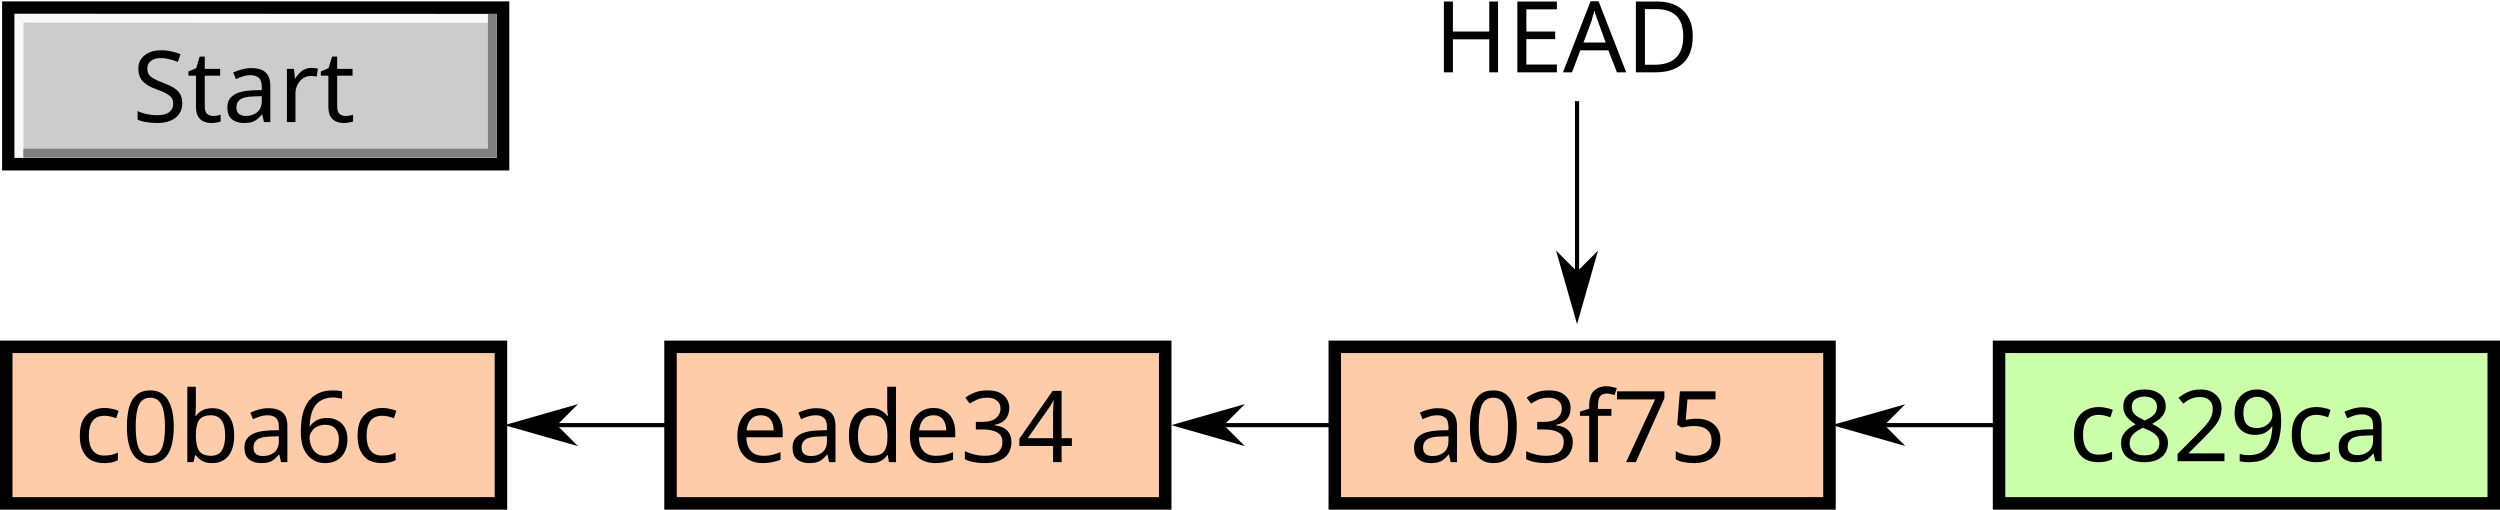
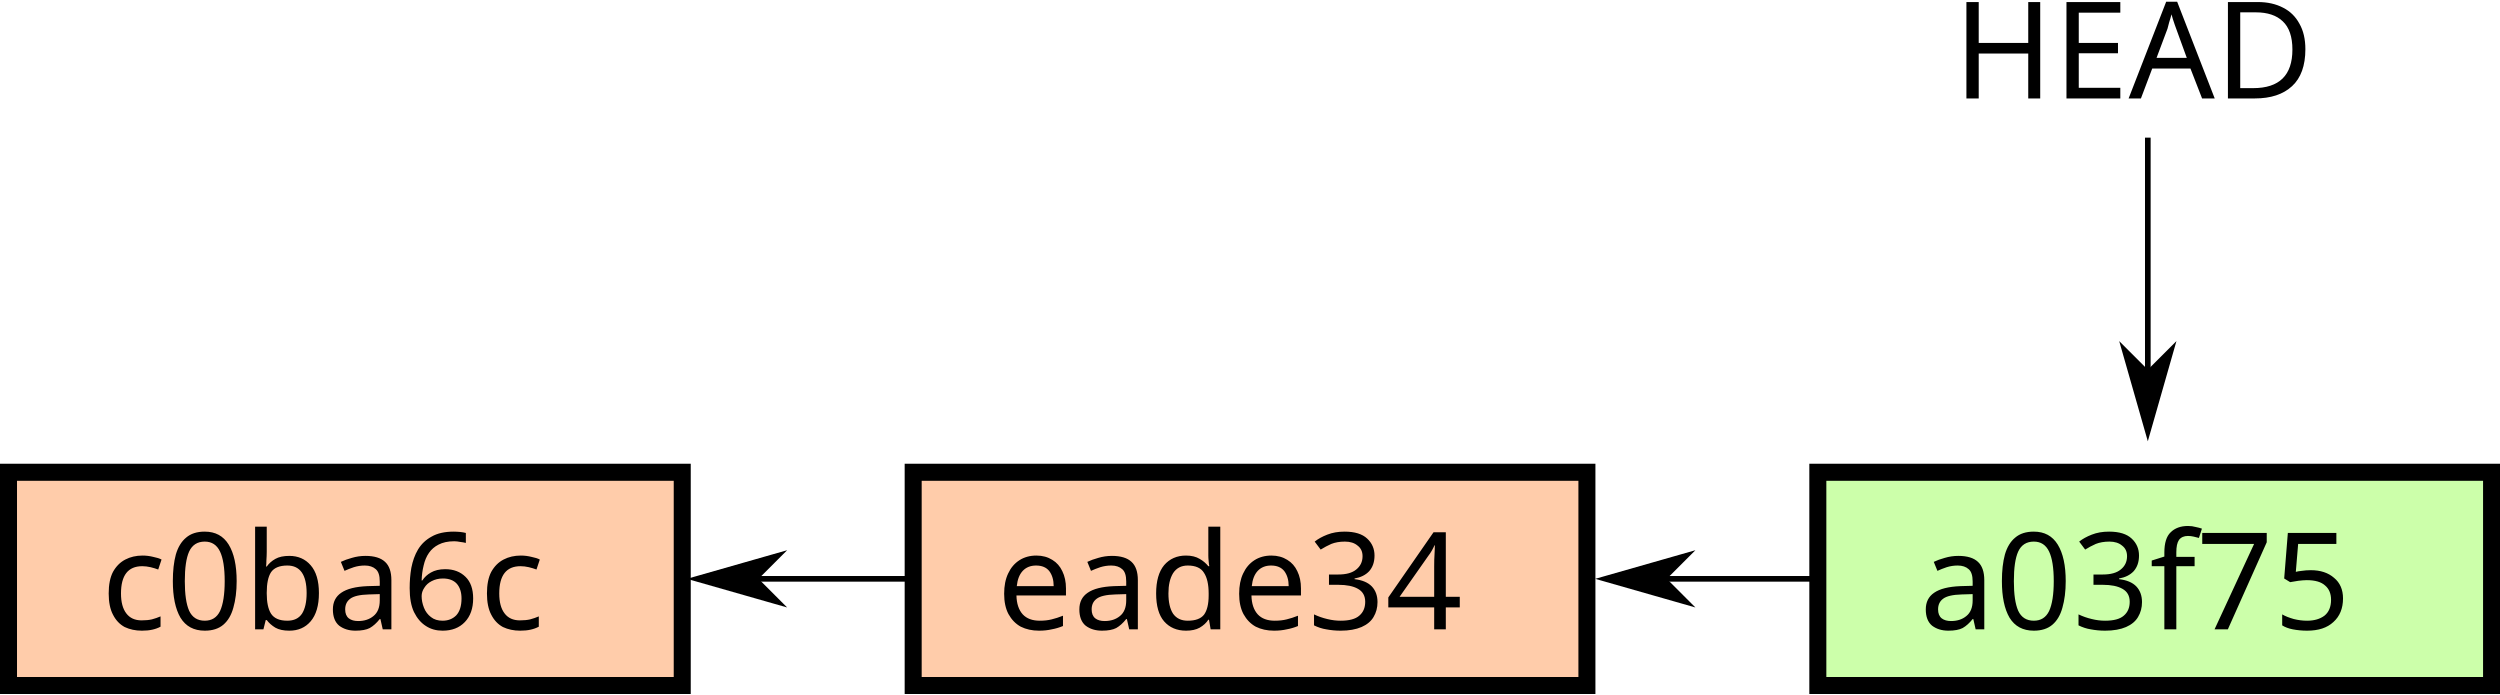
- <svg xmlns="http://www.w3.org/2000/svg" height="32.628mm" viewBox="0 0 160.051 32.628" width="160.051mm">
-   <marker id="a" orient="auto" overflow="visible" refX="0" refY="0">
+ <svg xmlns="http://www.w3.org/2000/svg" height="32.628mm" viewBox="0 0 117.52 32.628" width="117.52mm">
+   <marker id="a" orient="auto" overflow="visible">
    <path d="m0 0 5-5-17.5 5 17.5 5z" fill-rule="evenodd" stroke="#000" stroke-width="1pt" transform="matrix(-.8 0 0 -.8 -10 0)" />
  </marker>
-   <marker id="b" orient="auto" overflow="visible" refX="0" refY="0">
+   <marker id="b" orient="auto" overflow="visible">
    <path d="m0 0 5-5-17.5 5 17.5 5z" fill-rule="evenodd" stroke="#000" stroke-width="1pt" transform="matrix(-.8 0 0 -.8 -10 0)" />
  </marker>
-   <marker id="c" orient="auto" overflow="visible" refX="0" refY="0">
+   <marker id="c" orient="auto" overflow="visible">
    <path d="m0 0 5-5-17.5 5 17.5 5z" fill-rule="evenodd" stroke="#000" stroke-width="1pt" transform="matrix(-.8 0 0 -.8 -10 0)" />
  </marker>
-   <g transform="translate(-4.94539 -138.6479)">
-     <path d="m5.345 160.853h31.671v10.023h-31.671z" fill="#fca" stroke="#000" stroke-linecap="round" stroke-width=".8" />
+   <g transform="translate(-4.9454 -138.65)">
+     <path d="m5.345 160.85h31.671v10.023h-31.671z" fill="#fca" stroke="#000" stroke-linecap="round" stroke-width=".8" />
    <text font-family="sans-serif" font-size="6.35" letter-spacing="0" stroke-width=".265" word-spacing="0" x="9.71" y="168.232">
      <tspan stroke-width=".265" x="9.71" y="168.232">c0ba6c</tspan>
    </text>
-     <path d="m47.872 160.853h31.671v10.023h-31.671z" fill="#fca" stroke="#000" stroke-linecap="round" stroke-width=".8" />
+     <path d="m47.872 160.85h31.671v10.023h-31.671z" fill="#fca" stroke="#000" stroke-linecap="round" stroke-width=".8" />
    <text font-family="sans-serif" font-size="6.35" letter-spacing="0" stroke-width=".265" word-spacing="0" x="51.803" y="168.232">
      <tspan stroke-width=".265" x="51.803" y="168.232">eade34</tspan>
    </text>
-     <path d="m90.398 160.853h31.671v10.023h-31.671z" fill="#fca" stroke="#000" stroke-linecap="round" stroke-width=".8" />
+     <path d="m90.398 160.85h31.671v10.023h-31.671z" fill="#cfa" stroke="#000" stroke-linecap="round" stroke-width=".8" />
    <g stroke-width=".265">
      <text font-family="sans-serif" font-size="6.35" letter-spacing="0" word-spacing="0" x="95.177" y="168.232">
        <tspan stroke-width=".265" x="95.177" y="168.232">a03f75</tspan>
      </text>
-       <path d="m47.708 165.865h-9.956" fill="none" marker-end="url(#b)" stroke="#000" />
-       <path d="m90.404 165.865h-9.956" fill="none" marker-end="url(#a)" stroke="#000" />
-       <path d="m105.909 145.125v13.759" fill="none" marker-end="url(#c)" stroke="#000" />
+       <path d="m47.708 165.86h-9.956" fill="none" marker-end="url(#b)" stroke="#000" />
+       <path d="m90.404 165.86h-9.956" fill="none" marker-end="url(#a)" stroke="#000" />
+       <path d="m105.91 145.12v13.759" fill="none" marker-end="url(#c)" stroke="#000" />
      <text font-family="sans-serif" font-size="6.35" letter-spacing="0" word-spacing="0" x="96.775" y="143.277">
        <tspan stroke-width=".265" x="96.775" y="143.277">HEAD</tspan>
      </text>
    </g>
-     <path d="m132.925 160.853h31.671v10.023h-31.671z" fill="#cfa" stroke="#000" stroke-linecap="round" stroke-width=".8" />
-     <text font-family="sans-serif" font-size="6.35" letter-spacing="0" stroke-width=".265" word-spacing="0" x="137.377" y="168.176">
-       <tspan stroke-width=".265" x="137.377" y="168.176">c829ca</tspan>
-     </text>
-     <path d="m132.699 165.865h-9.956" fill="none" stroke="#000" stroke-width=".265" />
-     <path d="m122.227 165.862 4.689-1.333-1.327 1.333 1.333 1.339z" fill="none" />
-     <path d="m122.227 165.862 4.689-1.333-1.327 1.333 1.333 1.339z" />
-     <path d="m5.48 139.137h31.671v10.023h-31.671z" fill="#ccc" stroke="#000" stroke-linecap="round" stroke-width=".8" />
-     <text font-family="sans-serif" font-size="6.35" letter-spacing="0" stroke-width=".265" word-spacing="0" x="13.426" y="146.46">
-       <tspan stroke-width=".265" x="13.426" y="146.46">Start</tspan>
-     </text>
-     <path d="m6.164 148.74v-8.926l30.229.012" fill="none" stroke="#f9f9f9" stroke-width=".565" />
-     <path d="m6.442 148.451h30.022v-8.913" fill="none" stroke="#808080" stroke-width=".565" />
  </g>
</svg>
